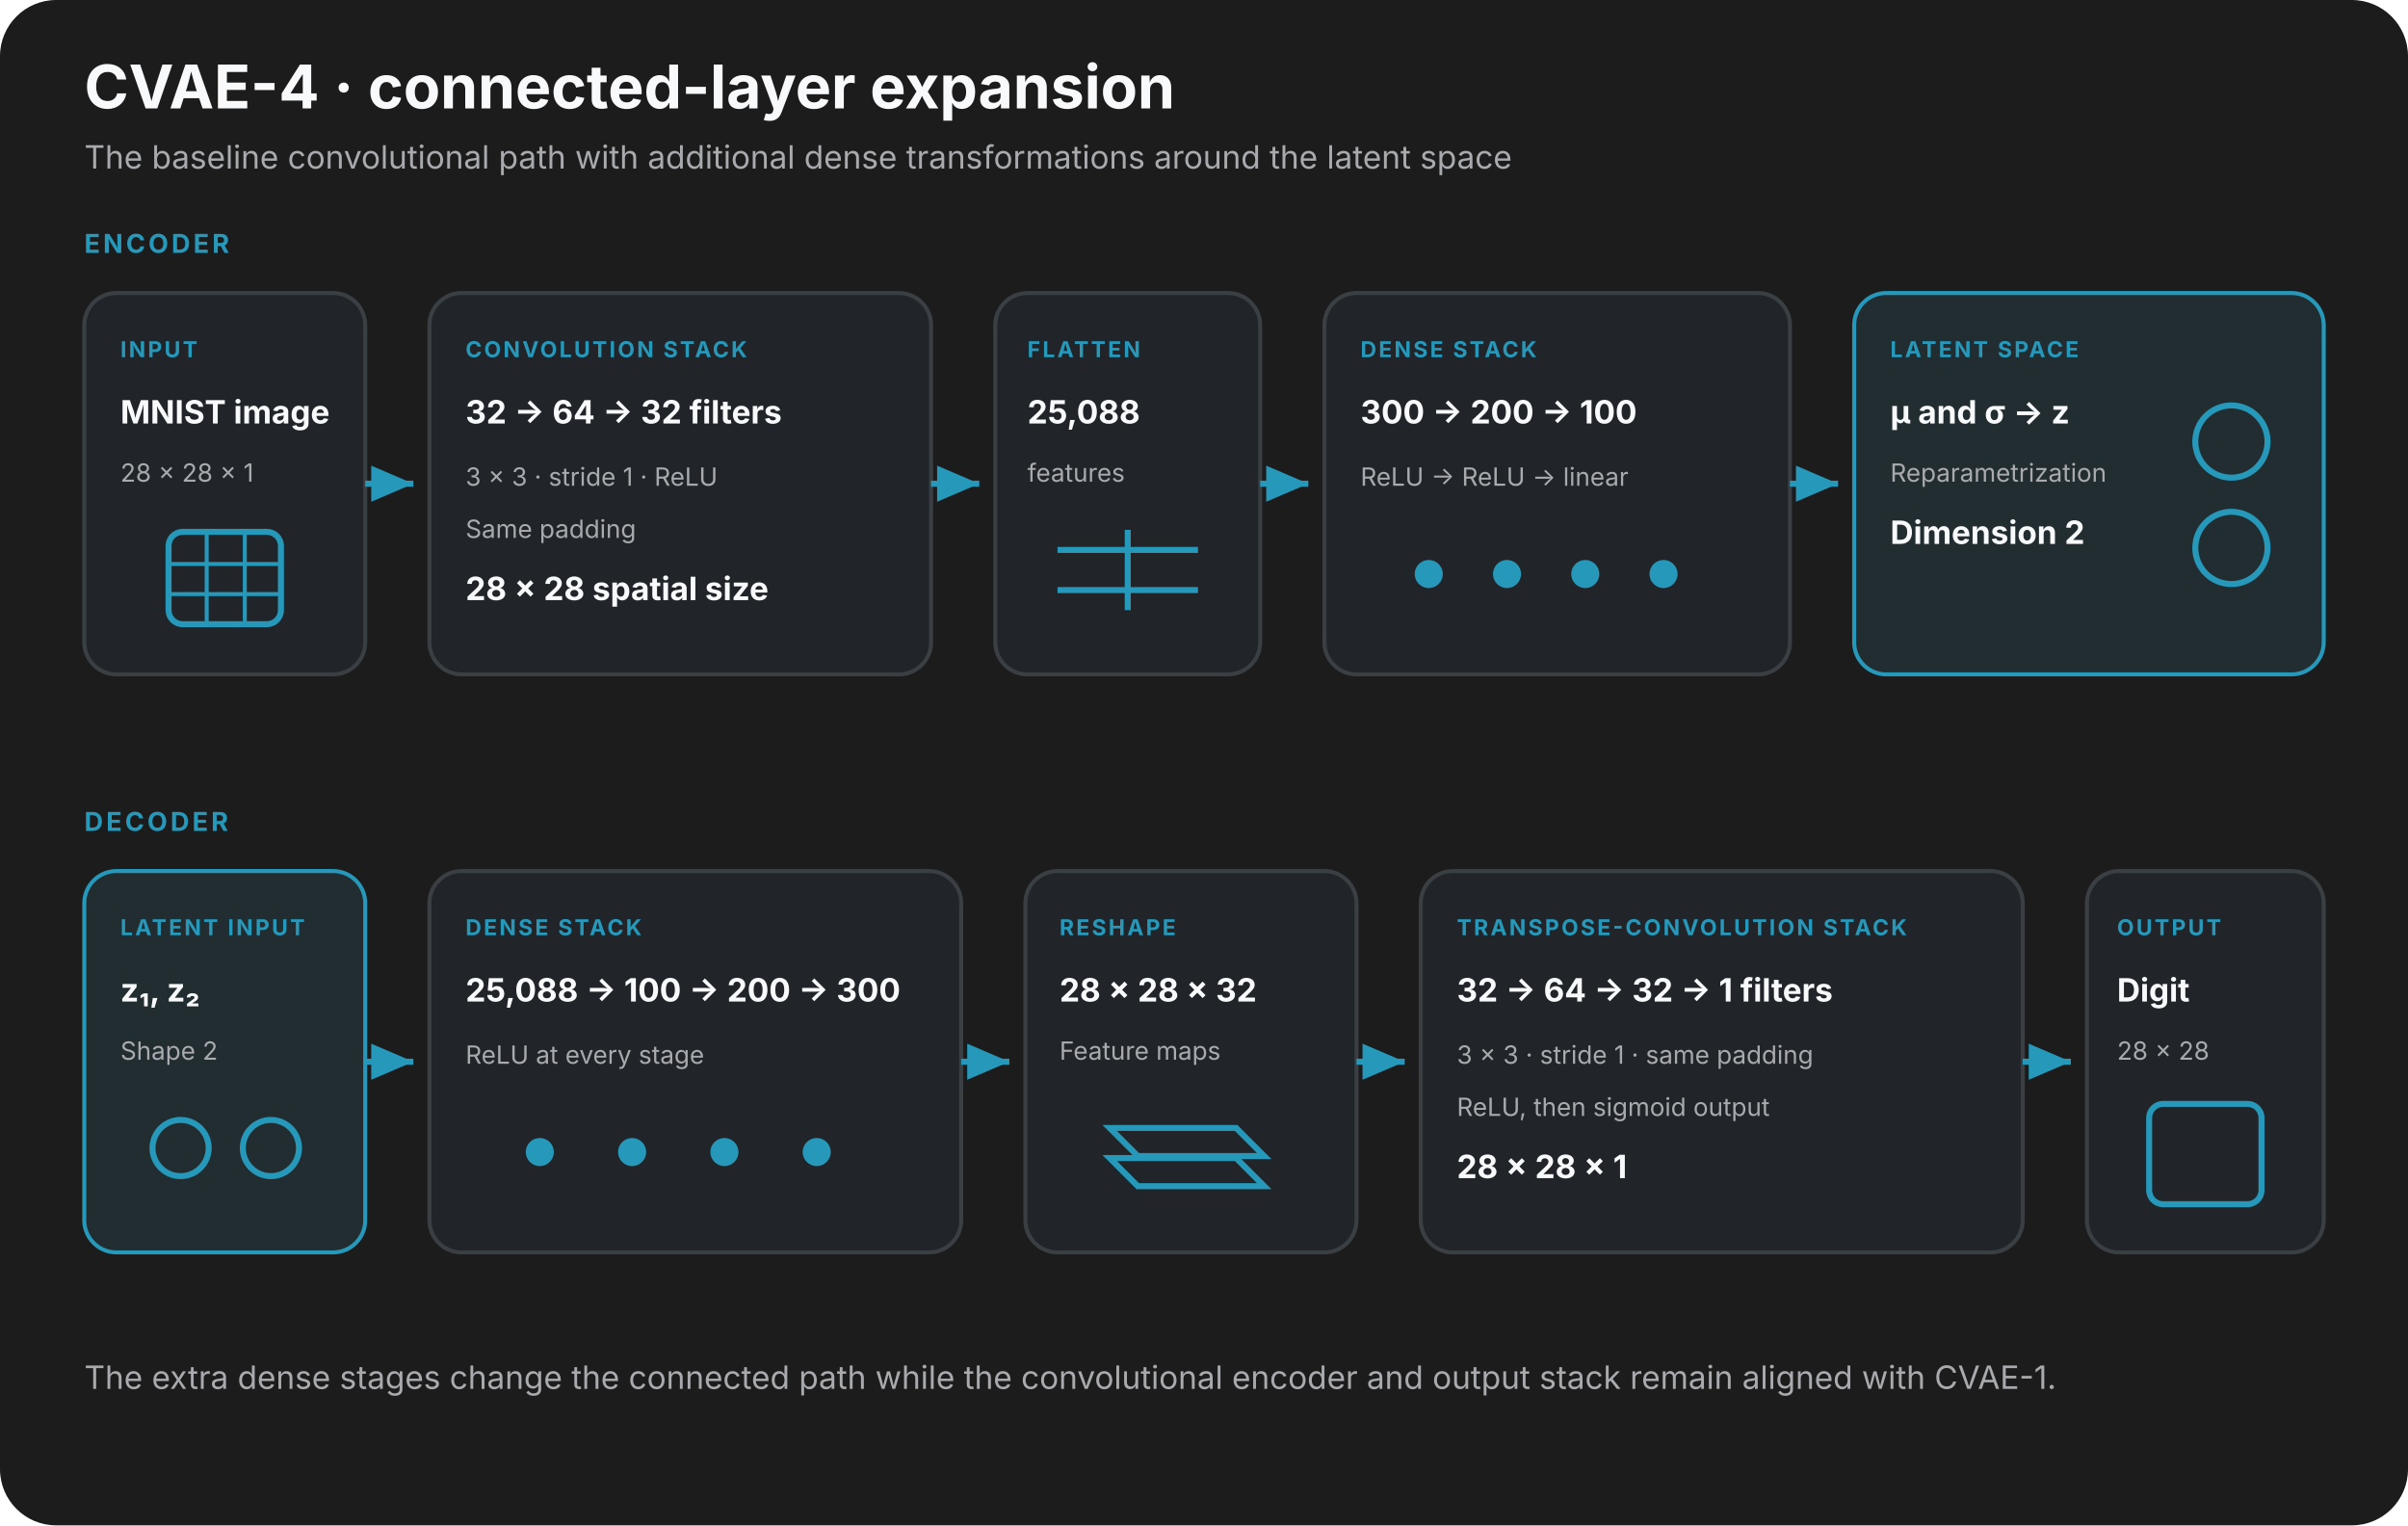
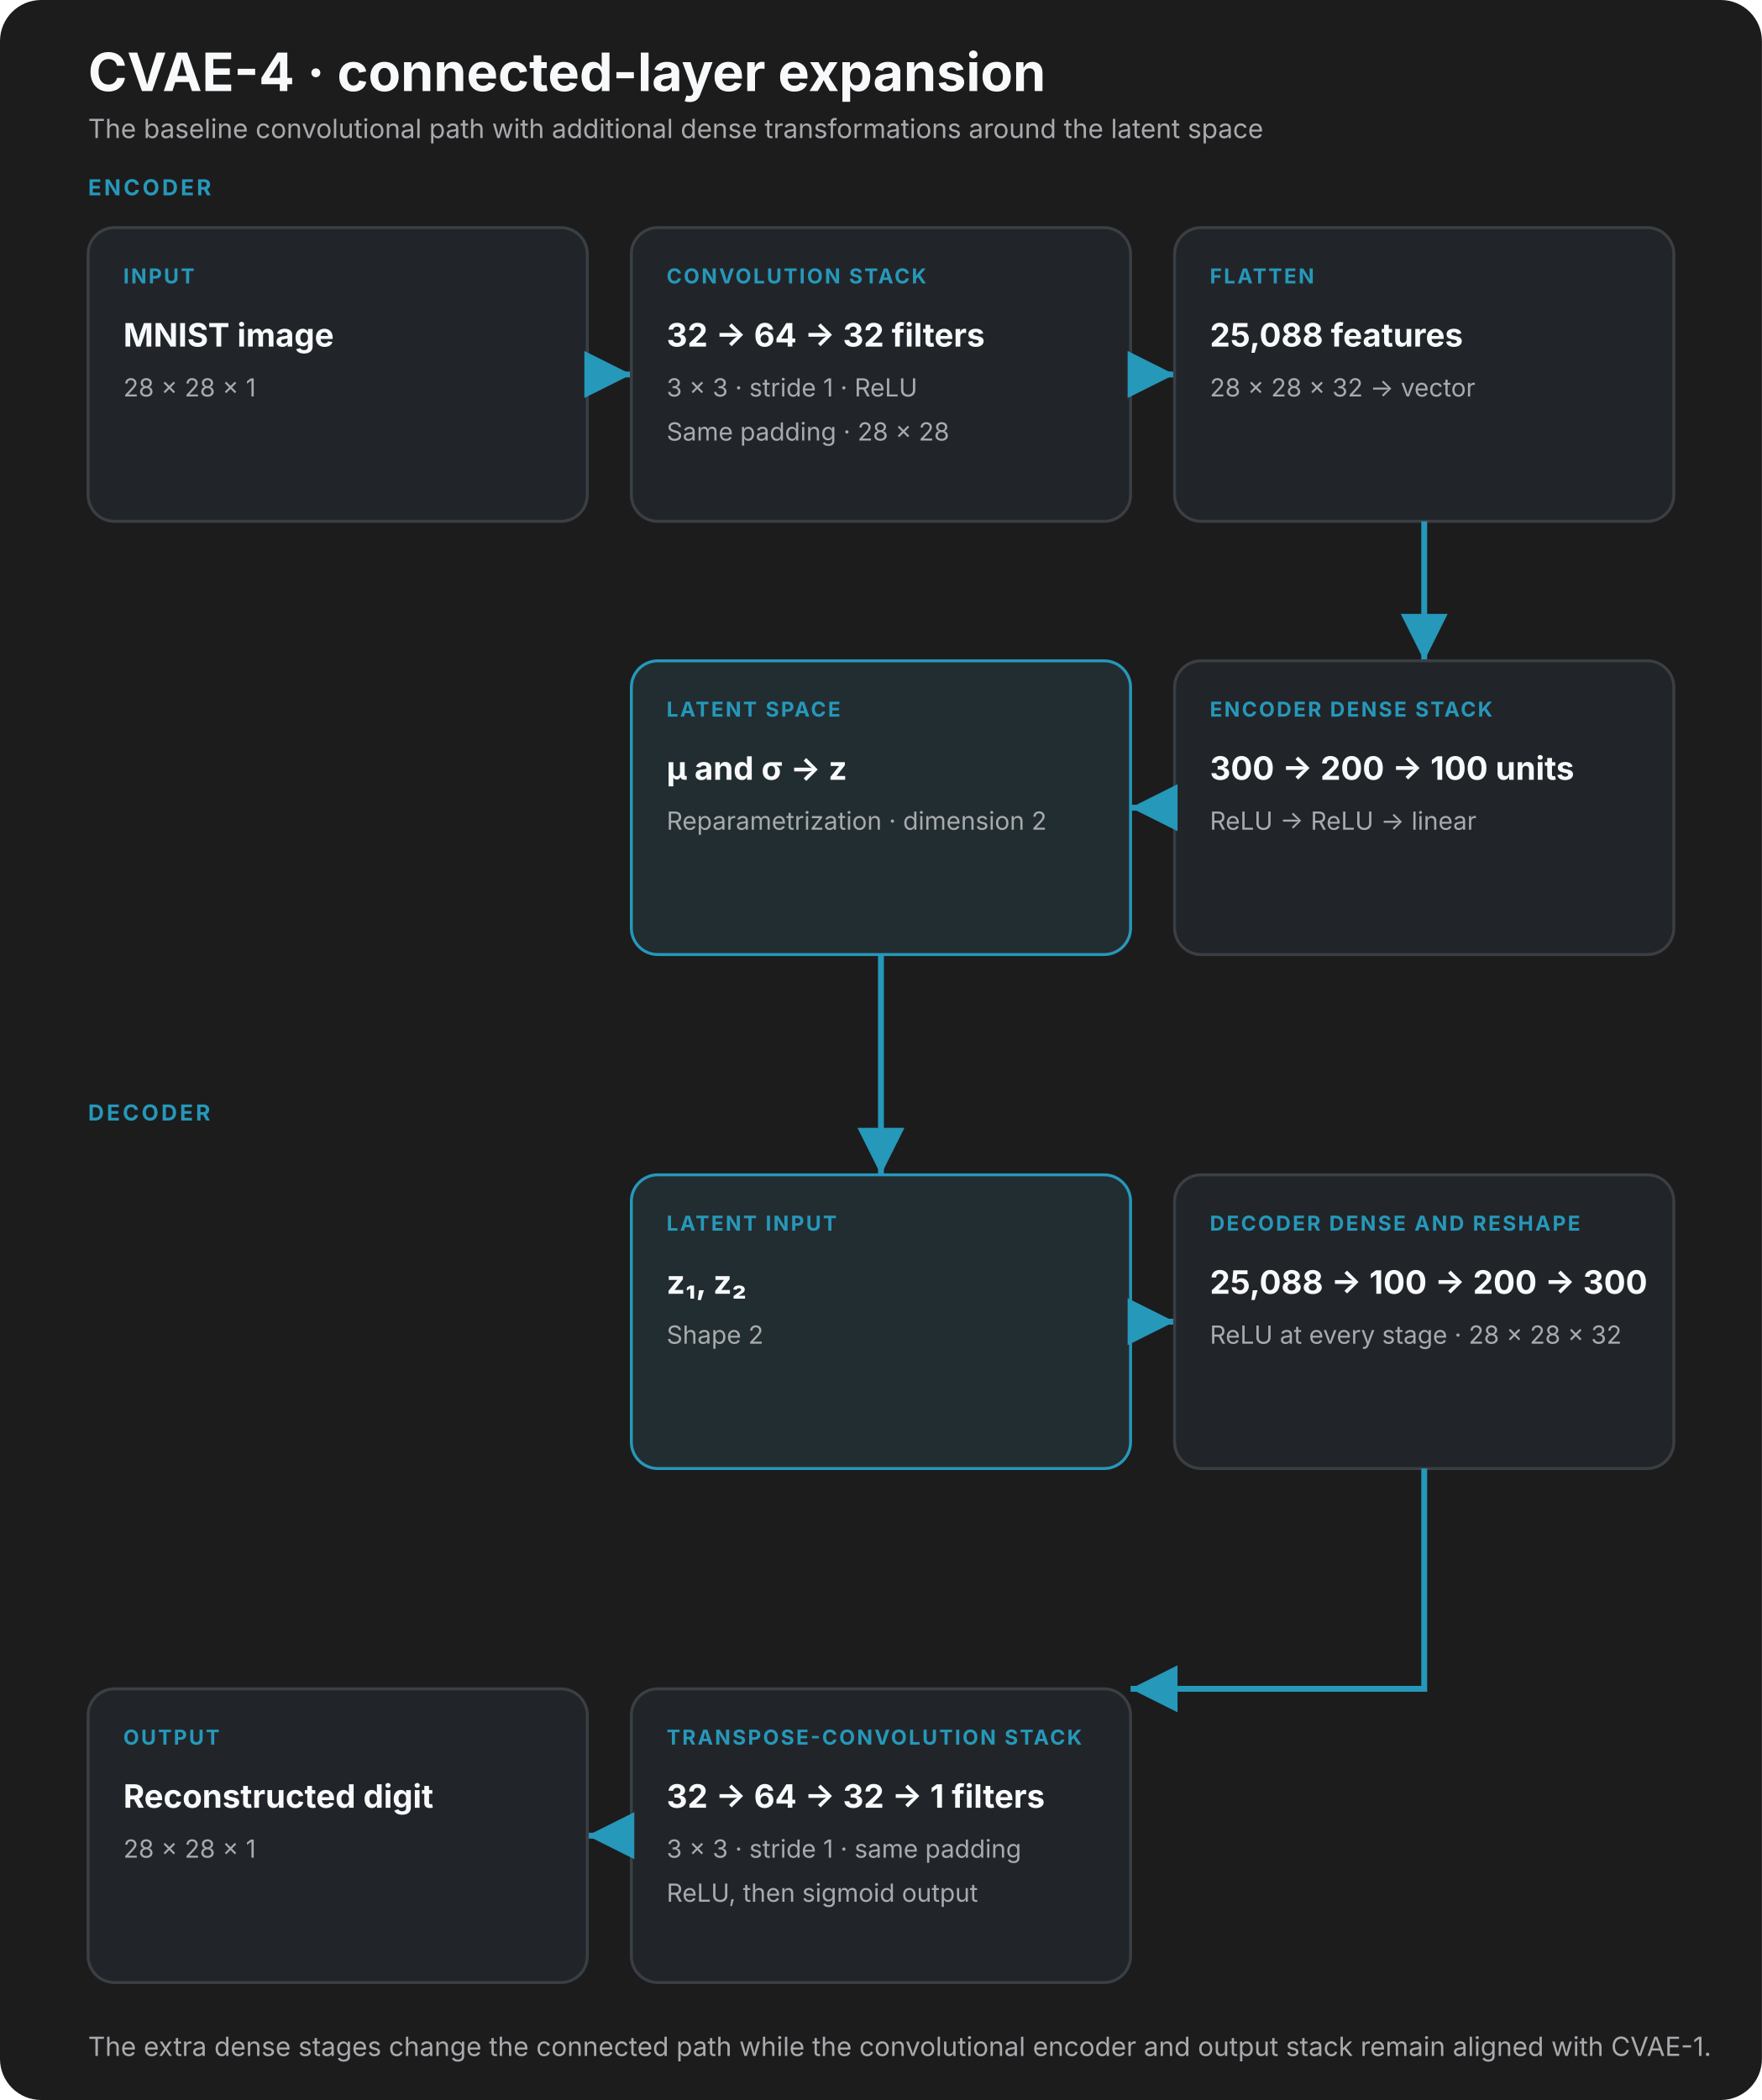
- <svg xmlns="http://www.w3.org/2000/svg" viewBox="0 0 1200 760" role="img" aria-labelledby="cvae4-title cvae4-desc">
+ <svg xmlns="http://www.w3.org/2000/svg" viewBox="0 0 1200 1430" role="img" aria-labelledby="cvae4-title cvae4-desc">
  <defs>
-     <marker id="cvae4-arrow" markerWidth="9" markerHeight="9" refX="7" refY="3" orient="auto">
-       <path d="M0 0 7 3 0 6Z" fill="#2698ba" />
+     <marker id="cvae4-arrow" markerWidth="11" markerHeight="11" refX="8" refY="4" orient="auto">
+       <path d="M0 0 8 4 0 8Z" fill="#2698ba" />
    </marker>
-     <style>.h{fill:#f8f9fa;font:700 30px Inter,-apple-system,BlinkMacSystemFont,"Segoe UI",sans-serif}.s{fill:#a8aaad;font:400 16px Inter,-apple-system,BlinkMacSystemFont,"Segoe UI",sans-serif}.r{fill:#2698ba;font:700 13px Inter,-apple-system,BlinkMacSystemFont,"Segoe UI",sans-serif;letter-spacing:1.5px}.k{fill:#2698ba;font:700 11px Inter,-apple-system,BlinkMacSystemFont,"Segoe UI",sans-serif;letter-spacing:1.1px}.n{fill:#f8f9fa;font:700 16px Inter,-apple-system,BlinkMacSystemFont,"Segoe UI",sans-serif}.d{fill:#a8aaad;font:400 12.5px Inter,-apple-system,BlinkMacSystemFont,"Segoe UI",sans-serif}.c{fill:#212529;stroke:#3a3f44;stroke-width:2}.z{fill:#222d31;stroke:#2698ba;stroke-width:2}.a{fill:none;stroke:#2698ba;stroke-width:3;marker-end:url(#cvae4-arrow)}</style>
+     <style>.h{fill:#f8f9fa;font:700 36px Inter,-apple-system,BlinkMacSystemFont,"Segoe UI",sans-serif}.s{fill:#a8aaad;font:400 18px Inter,-apple-system,BlinkMacSystemFont,"Segoe UI",sans-serif}.r{fill:#2698ba;font:700 15px Inter,-apple-system,BlinkMacSystemFont,"Segoe UI",sans-serif;letter-spacing:1.8px}.k{fill:#2698ba;font:700 14px Inter,-apple-system,BlinkMacSystemFont,"Segoe UI",sans-serif;letter-spacing:1.3px}.n{fill:#f8f9fa;font:700 22px Inter,-apple-system,BlinkMacSystemFont,"Segoe UI",sans-serif}.d{fill:#a8aaad;font:400 17px Inter,-apple-system,BlinkMacSystemFont,"Segoe UI",sans-serif}.c{fill:#212529;stroke:#3a3f44;stroke-width:2}.z{fill:#222d31;stroke:#2698ba;stroke-width:2}.a{fill:none;stroke:#2698ba;stroke-width:4;marker-end:url(#cvae4-arrow)}</style>
  </defs>
-   <rect width="1200" height="760" rx="28" fill="#1c1c1d" />
-   <text x="42" y="54" class="h">CVAE-4 · connected-layer expansion</text>
-   <text x="42" y="84" class="s">The baseline convolutional path with additional dense transformations around the latent space</text>
-   <text x="42" y="126" class="r">ENCODER</text>
-   <g transform="translate(42 146)">
-     <rect width="140" height="190" rx="16" class="c" />
-     <text x="18" y="32" class="k">INPUT</text>
-     <text x="18" y="65" class="n">MNIST image</text>
-     <text x="18" y="94" class="d">28 × 28 × 1</text>
-     <rect x="42" y="119" width="56" height="46" rx="7" fill="none" stroke="#2698ba" stroke-width="3" />
-     <path d="M61 119v46M80 119v46M42 135h56M42 150h56" stroke="#2698ba" stroke-width="2" />
+   <rect width="1200" height="1430" rx="28" fill="#1c1c1d" />
+   <text x="60" y="62" class="h">CVAE-4 · connected-layer expansion</text>
+   <text x="60" y="94" class="s">The baseline convolutional path with additional dense transformations around the latent space</text>
+   <text x="60" y="133" class="r">ENCODER</text>
+   <g transform="translate(60 155)">
+     <rect width="340" height="200" rx="18" class="c" />
+     <text x="24" y="38" class="k">INPUT</text>
+     <text x="24" y="81" class="n">MNIST image</text>
+     <text x="24" y="115" class="d">28 × 28 × 1</text>
  </g>
-   <path d="M182 241h24" class="a" />
-   <g transform="translate(214 146)">
-     <rect width="250" height="190" rx="16" class="c" />
-     <text x="18" y="32" class="k">CONVOLUTION STACK</text>
-     <text x="18" y="65" class="n">32 → 64 → 32 filters</text>
-     <text x="18" y="96" class="d">3 × 3 · stride 1 · ReLU</text>
-     <text x="18" y="122" class="d">Same padding</text>
-     <text x="18" y="153" class="n">28 × 28 spatial size</text>
+   <path d="M400 255h30" class="a" />
+   <g transform="translate(430 155)">
+     <rect width="340" height="200" rx="18" class="c" />
+     <text x="24" y="38" class="k">CONVOLUTION STACK</text>
+     <text x="24" y="81" class="n">32 → 64 → 32 filters</text>
+     <text x="24" y="115" class="d">3 × 3 · stride 1 · ReLU</text>
+     <text x="24" y="145" class="d">Same padding · 28 × 28</text>
  </g>
-   <path d="M464 241h24" class="a" />
-   <g transform="translate(496 146)">
-     <rect width="132" height="190" rx="16" class="c" />
-     <text x="16" y="32" class="k">FLATTEN</text>
-     <text x="16" y="65" class="n">25,088</text>
-     <text x="16" y="94" class="d">features</text>
-     <path d="M31 128h70M31 148h70M66 118v40" stroke="#2698ba" stroke-width="3" />
+   <path d="M770 255h30" class="a" />
+   <g transform="translate(800 155)">
+     <rect width="340" height="200" rx="18" class="c" />
+     <text x="24" y="38" class="k">FLATTEN</text>
+     <text x="24" y="81" class="n">25,088 features</text>
+     <text x="24" y="115" class="d">28 × 28 × 32 → vector</text>
  </g>
-   <path d="M628 241h24" class="a" />
-   <g transform="translate(660 146)">
-     <rect width="232" height="190" rx="16" class="c" />
-     <text x="18" y="32" class="k">DENSE STACK</text>
-     <text x="18" y="65" class="n">300 → 200 → 100</text>
-     <text x="18" y="96" class="d">ReLU → ReLU → linear</text>
-     <g fill="#2698ba">
-       <circle cx="52" cy="140" r="7" />
-       <circle cx="91" cy="140" r="7" />
-       <circle cx="130" cy="140" r="7" />
-       <circle cx="169" cy="140" r="7" />
-     </g>
+   <path d="M970 355v95" class="a" />
+   <g transform="translate(800 450)">
+     <rect width="340" height="200" rx="18" class="c" />
+     <text x="24" y="38" class="k">ENCODER DENSE STACK</text>
+     <text x="24" y="81" class="n">300 → 200 → 100 units</text>
+     <text x="24" y="115" class="d">ReLU → ReLU → linear</text>
  </g>
-   <path d="M892 241h24" class="a" />
-   <g transform="translate(924 146)">
-     <rect width="234" height="190" rx="16" class="z" />
-     <text x="18" y="32" class="k">LATENT SPACE</text>
-     <text x="18" y="65" class="n">μ and σ → z</text>
-     <text x="18" y="94" class="d">Reparametrization</text>
-     <text x="18" y="125" class="n">Dimension 2</text>
-     <circle cx="188" cy="74" r="18" fill="none" stroke="#2698ba" stroke-width="3" />
-     <circle cx="188" cy="127" r="18" fill="none" stroke="#2698ba" stroke-width="3" />
+   <path d="M800 550h-30" class="a" />
+   <g transform="translate(430 450)">
+     <rect width="340" height="200" rx="18" class="z" />
+     <text x="24" y="38" class="k">LATENT SPACE</text>
+     <text x="24" y="81" class="n">μ and σ → z</text>
+     <text x="24" y="115" class="d">Reparametrization · dimension 2</text>
  </g>
-   <text x="42" y="414" class="r">DECODER</text>
-   <g transform="translate(42 434)">
-     <rect width="140" height="190" rx="16" class="z" />
-     <text x="18" y="32" class="k">LATENT INPUT</text>
-     <text x="18" y="65" class="n">z₁, z₂</text>
-     <text x="18" y="94" class="d">Shape 2</text>
-     <circle cx="48" cy="138" r="14" fill="none" stroke="#2698ba" stroke-width="3" />
-     <circle cx="93" cy="138" r="14" fill="none" stroke="#2698ba" stroke-width="3" />
+   <text x="60" y="763" class="r">DECODER</text>
+   <path d="M600 650v150" class="a" />
+   <g transform="translate(430 800)">
+     <rect width="340" height="200" rx="18" class="z" />
+     <text x="24" y="38" class="k">LATENT INPUT</text>
+     <text x="24" y="81" class="n">z₁, z₂</text>
+     <text x="24" y="115" class="d">Shape 2</text>
  </g>
-   <path d="M182 529h24" class="a" />
-   <g transform="translate(214 434)">
-     <rect width="265" height="190" rx="16" class="c" />
-     <text x="18" y="32" class="k">DENSE STACK</text>
-     <text x="18" y="65" class="n">25,088 → 100 → 200 → 300</text>
-     <text x="18" y="96" class="d">ReLU at every stage</text>
-     <g fill="#2698ba">
-       <circle cx="55" cy="140" r="7" />
-       <circle cx="101" cy="140" r="7" />
-       <circle cx="147" cy="140" r="7" />
-       <circle cx="193" cy="140" r="7" />
-     </g>
+   <path d="M770 900h30" class="a" />
+   <g transform="translate(800 800)">
+     <rect width="340" height="200" rx="18" class="c" />
+     <text x="24" y="38" class="k">DECODER DENSE AND RESHAPE</text>
+     <text x="24" y="81" class="n">25,088 → 100 → 200 → 300</text>
+     <text x="24" y="115" class="d">ReLU at every stage · 28 × 28 × 32</text>
  </g>
-   <path d="M479 529h24" class="a" />
-   <g transform="translate(511 434)">
-     <rect width="165" height="190" rx="16" class="c" />
-     <text x="17" y="32" class="k">RESHAPE</text>
-     <text x="17" y="65" class="n">28 × 28 × 32</text>
-     <text x="17" y="94" class="d">Feature maps</text>
-     <path d="M42 128h63l14 14H56Z" fill="none" stroke="#2698ba" stroke-width="3" />
-     <path d="M42 143h63l14 14H56Z" fill="none" stroke="#2698ba" stroke-width="3" />
+   <path d="M970 1000v150h-200" class="a" />
+   <g transform="translate(430 1150)">
+     <rect width="340" height="200" rx="18" class="c" />
+     <text x="24" y="38" class="k">TRANSPOSE-CONVOLUTION STACK</text>
+     <text x="24" y="81" class="n">32 → 64 → 32 → 1 filters</text>
+     <text x="24" y="115" class="d">3 × 3 · stride 1 · same padding</text>
+     <text x="24" y="145" class="d">ReLU, then sigmoid output</text>
  </g>
-   <path d="M676 529h24" class="a" />
-   <g transform="translate(708 434)">
-     <rect width="300" height="190" rx="16" class="c" />
-     <text x="18" y="32" class="k">TRANSPOSE-CONVOLUTION STACK</text>
-     <text x="18" y="65" class="n">32 → 64 → 32 → 1 filters</text>
-     <text x="18" y="96" class="d">3 × 3 · stride 1 · same padding</text>
-     <text x="18" y="122" class="d">ReLU, then sigmoid output</text>
-     <text x="18" y="153" class="n">28 × 28 × 1</text>
+   <path d="M430 1250h-30" class="a" />
+   <g transform="translate(60 1150)">
+     <rect width="340" height="200" rx="18" class="c" />
+     <text x="24" y="38" class="k">OUTPUT</text>
+     <text x="24" y="81" class="n">Reconstructed digit</text>
+     <text x="24" y="115" class="d">28 × 28 × 1</text>
  </g>
-   <path d="M1008 529h24" class="a" />
-   <g transform="translate(1040 434)">
-     <rect width="118" height="190" rx="16" class="c" />
-     <text x="15" y="32" class="k">OUTPUT</text>
-     <text x="15" y="65" class="n">Digit</text>
-     <text x="15" y="94" class="d">28 × 28</text>
-     <rect x="31" y="116" width="56" height="50" rx="7" fill="none" stroke="#2698ba" stroke-width="3" />
-   </g>
-   <text x="42" y="692" class="s">The extra dense stages change the connected path while the convolutional encoder and output stack remain aligned with CVAE-1.</text>
+   <text x="60" y="1400" class="s">The extra dense stages change the connected path while the convolutional encoder and output stack remain aligned with CVAE-1.</text>
</svg>
